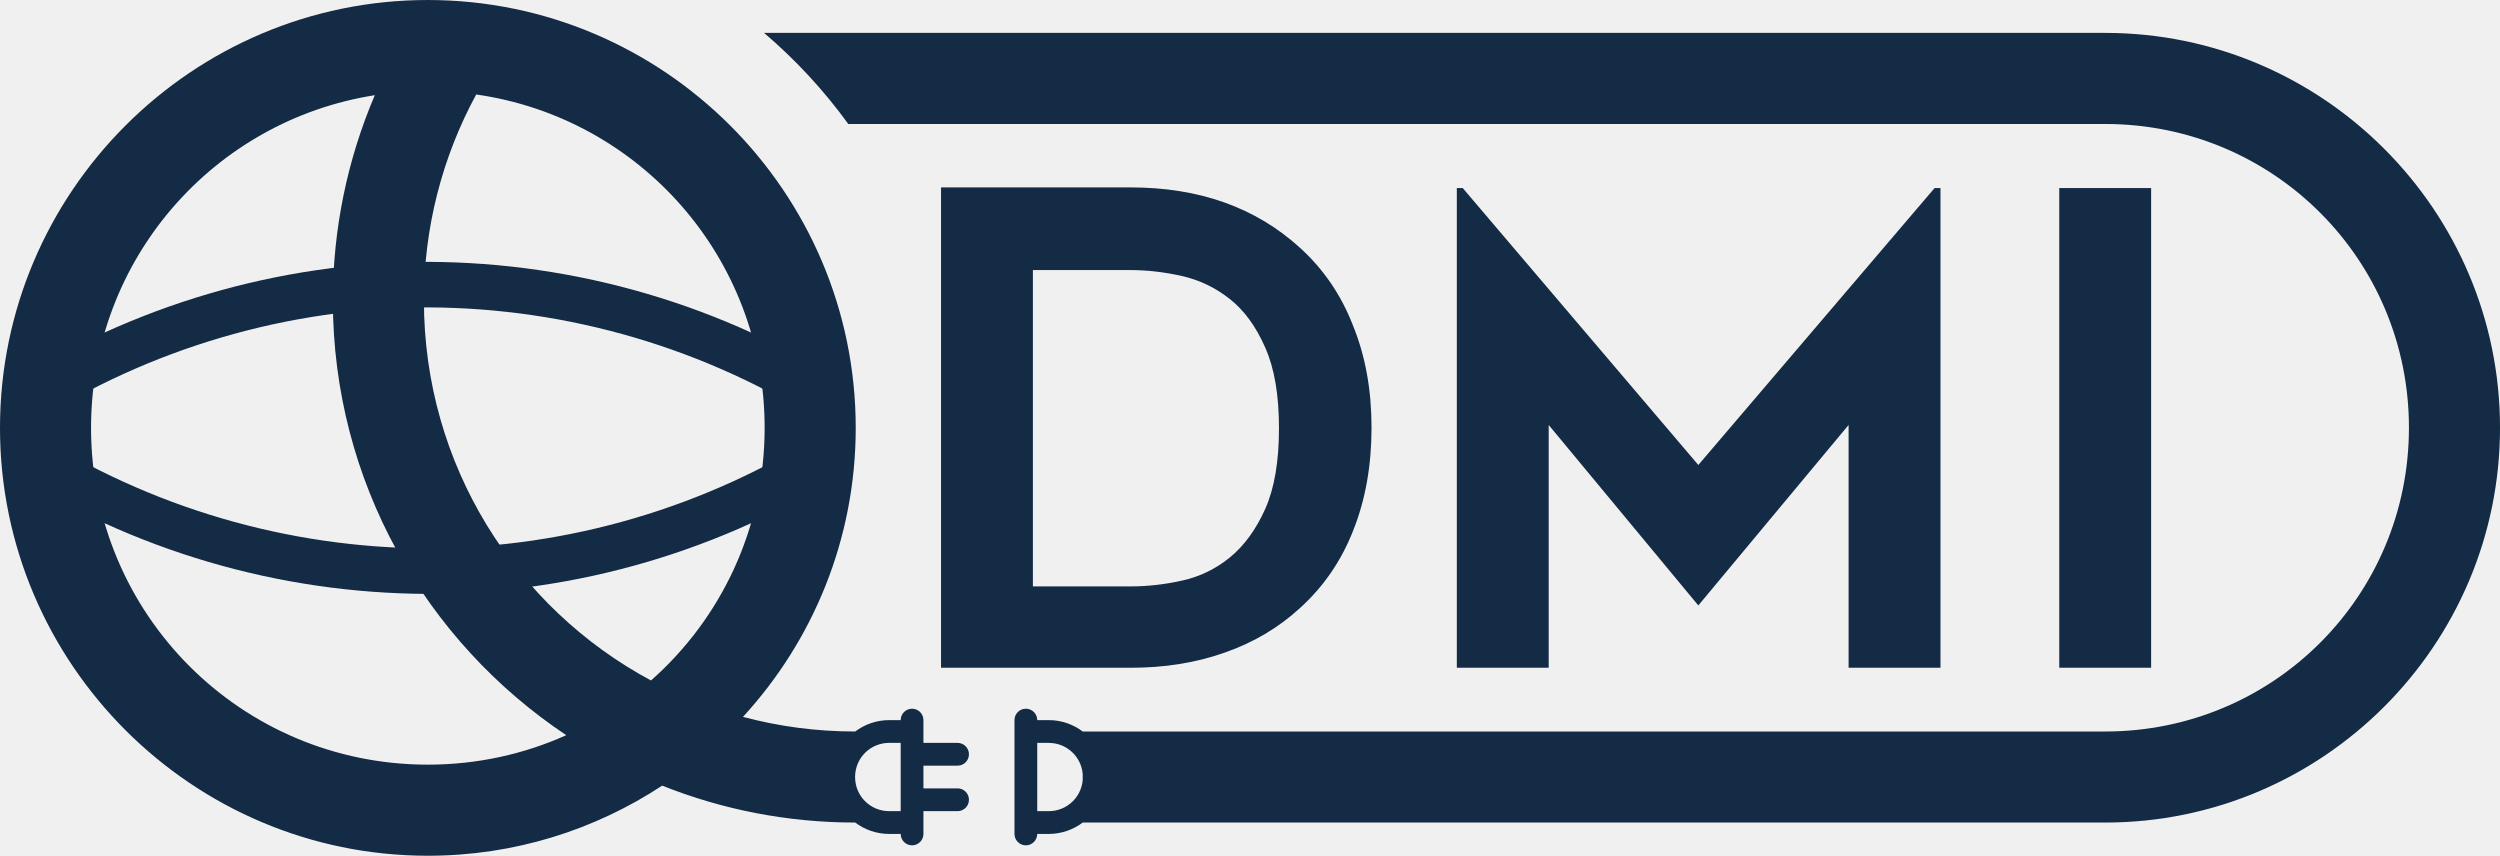
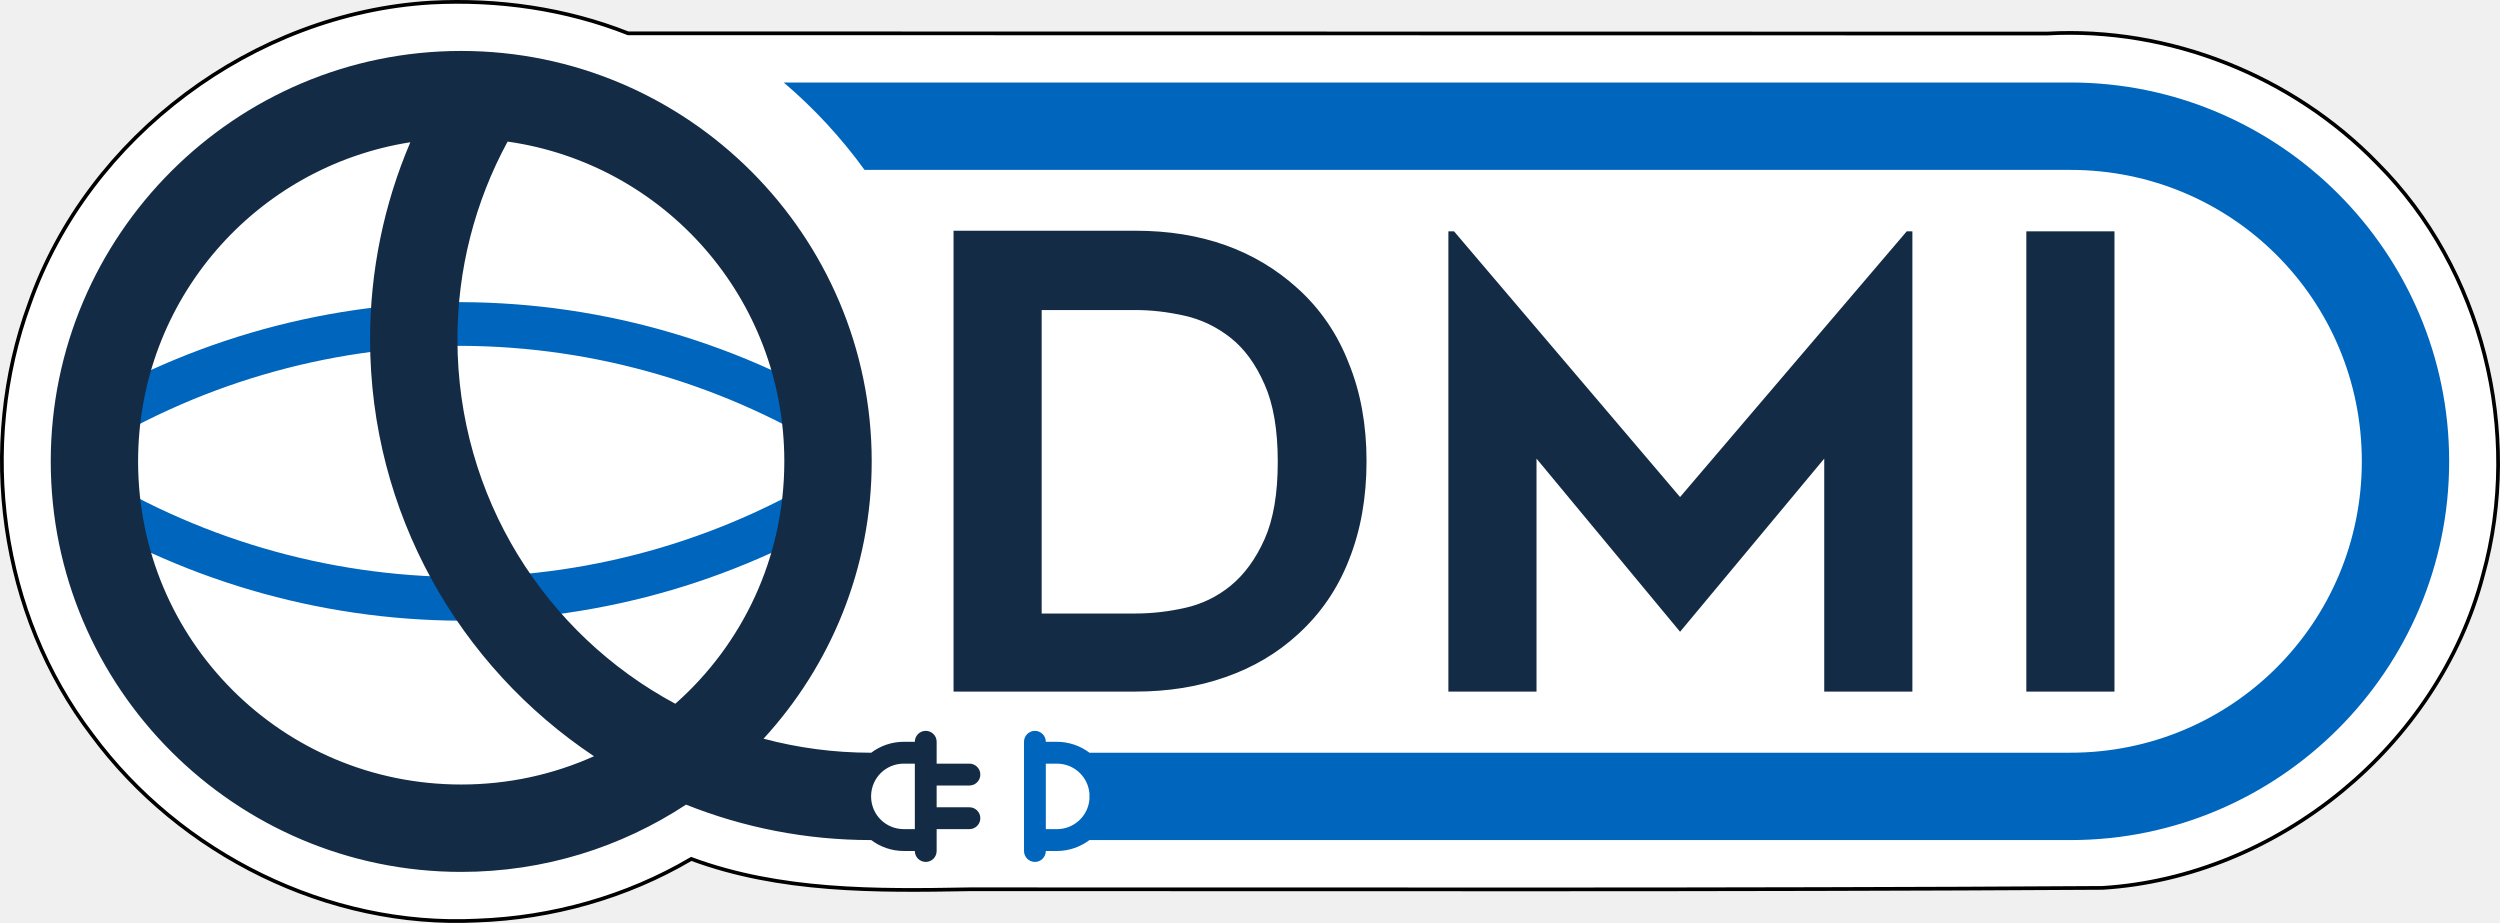
- <svg xmlns="http://www.w3.org/2000/svg" width="487.629" height="166.912" viewBox="0 0 129.018 44.162" id="svg1" overflow="hidden">
-   <defs id="defs1" />
-   <g id="layer1" transform="translate(-40.6423 -128.025)">
-     <g id="g86-8" transform="translate(-218.938 -0.0153646)">
-       <path d="M299.012 129.738C300.64 131.126 302.1 132.705 303.358 134.439L368.224 134.439C376.909 134.439 383.899 141.43 383.899 150.115 383.899 158.801 376.909 165.791 368.224 165.791L315.456 165.791C314.965 165.422 314.356 165.203 313.699 165.203L313.109 165.203C313.109 164.879 312.846 164.616 312.522 164.615 312.521 164.615 312.521 164.615 312.52 164.615 312.197 164.616 311.935 164.879 311.935 165.203L311.935 171.078C311.935 171.402 312.197 171.665 312.52 171.666 312.845 171.666 313.108 171.404 313.109 171.079 313.109 171.079 313.109 171.078 313.109 171.078L313.699 171.078C314.356 171.078 314.965 170.859 315.456 170.49L368.224 170.49C379.449 170.49 388.599 161.341 388.599 150.115 388.599 138.89 379.449 129.738 368.224 129.738ZM281.656 141.554C273.949 141.581 266.409 143.801 259.917 147.955L261.183 149.934C267.298 146.021 274.401 143.93 281.66 143.904 288.92 143.93 296.022 146.021 302.138 149.934L303.404 147.955C296.912 143.801 289.371 141.581 281.664 141.554L281.66 141.554ZM261.183 150.31 259.917 152.289C266.409 156.443 273.949 158.663 281.656 158.69L281.66 158.69 281.664 158.69C289.371 158.663 296.911 156.443 303.403 152.289L302.137 150.31C296.022 154.222 288.92 156.314 281.661 156.34 274.401 156.314 267.299 154.222 261.183 150.31ZM313.109 166.379 313.699 166.379C314.628 166.379 315.38 167.081 315.456 167.989L315.456 168.293C315.38 169.2 314.628 169.902 313.699 169.902L313.109 169.902Z" id="path12-6-0-3" stroke="none" stroke-width="2.35" stroke-linecap="butt" stroke-linejoin="miter" stroke-miterlimit="10" fill="#142B45" fill-opacity="1" display="inline" overflow="visible" stop-color="#000000" baseline-shift="baseline" />
-       <path d="M281.66 128.041C269.493 128.041 259.58 137.954 259.58 150.121 259.58 162.288 269.493 172.203 281.66 172.203 286.12 172.203 290.277 170.871 293.754 168.584 296.835 169.814 300.195 170.49 303.709 170.49L303.709 170.485C304.201 170.857 304.812 171.078 305.472 171.078L306.062 171.078C306.062 171.402 306.325 171.666 306.65 171.666 306.974 171.665 307.236 171.401 307.236 171.078L307.236 169.902 308.997 169.902C309.322 169.902 309.585 169.639 309.585 169.314 309.586 168.989 309.322 168.726 308.997 168.726L307.236 168.726 307.236 167.554 308.997 167.554C309.322 167.555 309.585 167.291 309.585 166.967 309.586 166.642 309.322 166.378 308.997 166.379L307.236 166.379 307.236 165.203C307.236 164.879 306.974 164.616 306.65 164.615 306.325 164.615 306.062 164.878 306.062 165.203L305.472 165.203C304.812 165.203 304.201 165.424 303.709 165.795L303.709 165.791C301.707 165.791 299.768 165.529 297.924 165.036 301.534 161.103 303.742 155.863 303.742 150.121 303.742 137.954 293.828 128.041 281.66 128.041ZM284.156 132.916C292.593 134.12 299.041 141.342 299.041 150.121 299.041 155.323 296.777 159.978 293.177 163.158 286.192 159.411 281.457 152.043 281.457 143.539 281.457 139.821 282.388 136.17 284.156 132.916ZM278.923 132.953C277.5 136.286 276.758 139.886 276.758 143.539 276.758 152.889 281.548 161.146 288.803 165.981 286.626 166.959 284.209 167.502 281.66 167.502 272.033 167.502 264.279 159.748 264.279 150.121 264.279 141.426 270.605 134.259 278.923 132.953ZM308.144 137.712 308.144 162.502 317.931 162.502C319.693 162.502 321.307 162.243 322.775 161.723 324.265 161.204 325.563 160.436 326.669 159.42 327.888 158.314 328.803 156.982 329.412 155.424 330.045 153.844 330.361 152.071 330.361 150.107 330.361 148.165 330.045 146.416 329.412 144.858 328.803 143.277 327.888 141.934 326.669 140.828 324.389 138.75 321.476 137.712 317.931 137.712ZM334.763 137.746 334.763 162.502 339.504 162.502 339.504 149.972 347.226 159.285 354.981 149.972 354.981 162.502 359.723 162.502 359.723 137.746 359.418 137.746 347.226 152.037 335.068 137.746ZM365.853 137.746 365.853 162.502 370.594 162.502 370.594 137.746ZM312.885 141.979 317.931 141.979C318.789 141.979 319.67 142.081 320.573 142.284 321.476 142.487 322.3 142.882 323.045 143.469 323.79 144.056 324.4 144.892 324.874 145.976 325.348 147.037 325.585 148.425 325.585 150.141 325.585 151.857 325.348 153.245 324.874 154.306 324.4 155.368 323.79 156.203 323.045 156.813 322.323 157.4 321.51 157.795 320.607 157.998 319.704 158.201 318.812 158.303 317.931 158.303L312.885 158.303ZM305.472 166.378 306.062 166.378 306.062 166.966 306.062 166.967 306.062 166.967 306.062 169.313 306.062 169.314 306.062 169.315 306.062 169.902 305.472 169.902C304.503 169.902 303.727 169.138 303.709 168.174L303.709 168.106C303.727 167.142 304.503 166.379 305.472 166.378Z" id="path86-0" stroke="none" stroke-linecap="butt" stroke-linejoin="miter" stroke-miterlimit="10" fill="#142B45" fill-opacity="1" display="inline" overflow="visible" opacity="1" stop-color="#000000" stop-opacity="1" baseline-shift="baseline" />
+ <svg xmlns="http://www.w3.org/2000/svg" viewBox="0 0 134.482 49.647" id="svg1" overflow="hidden">
+   <g id="layer1" transform="translate(-260.491 -128.026)">
+     <g id="g6" transform="translate(2.72965 2.74018)">
+       <path d="M280.951 125.424C271.416 125.988 262.511 132.601 259.344 141.635 256.537 149.276 257.747 158.318 262.71 164.811 267.45 171.23 275.419 175.204 283.426 174.806 287.458 174.664 291.464 173.541 294.945 171.49 299.716 173.257 304.879 173.216 309.893 173.123 330.218 173.113 350.545 173.174 370.869 173.048 380.302 172.458 388.931 165.377 391.327 156.229 393.474 148.535 391.317 139.751 385.648 134.078 381.078 129.366 374.45 126.723 367.888 127.09 342.441 127.086 316.994 127.082 291.547 127.078 288.193 125.753 284.545 125.234 280.951 125.424Z" id="path1" stroke="#000000" stroke-width="0.2" stroke-miterlimit="10" stroke-dasharray="" fill="#FFFFFF" display="inline" overflow="visible" stop-color="#000000" baseline-shift="baseline" />
+       <path d="M299.922 129.724C301.55 131.111 303.011 132.69 304.268 134.425L369.134 134.425C377.82 134.425 384.81 141.415 384.81 150.101 384.81 158.786 377.82 165.776 369.134 165.776L316.366 165.776C315.876 165.408 315.267 165.189 314.609 165.189L314.019 165.189C314.02 164.864 313.757 164.601 313.432 164.601 313.432 164.601 313.432 164.601 313.431 164.601 313.107 164.602 312.845 164.865 312.846 165.189L312.846 171.063C312.845 171.387 313.107 171.65 313.431 171.651 313.756 171.652 314.019 171.389 314.019 171.064 314.019 171.064 314.019 171.064 314.019 171.063L314.609 171.063C315.267 171.063 315.876 170.844 316.366 170.476L369.134 170.476C380.36 170.476 389.509 161.326 389.509 150.101 389.509 138.875 380.36 129.724 369.134 129.724ZM282.567 141.539C274.86 141.566 267.32 143.787 260.828 147.94L262.094 149.919C268.209 146.007 275.311 143.916 282.571 143.889 289.831 143.916 296.933 146.007 303.048 149.919L304.314 147.94C297.822 143.787 290.282 141.566 282.575 141.539L282.571 141.539ZM262.094 150.295 260.828 152.275C267.32 156.428 274.86 158.648 282.567 158.675L282.571 158.675 282.575 158.675C290.282 158.648 297.822 156.428 304.314 152.275L303.048 150.295C296.933 154.208 289.831 156.299 282.571 156.326 275.312 156.299 268.209 154.207 262.094 150.295ZM314.019 166.364 314.609 166.364C315.538 166.364 316.29 167.066 316.366 167.974L316.366 168.278C316.29 169.186 315.538 169.888 314.609 169.888L314.019 169.888Z" id="path12-6-0" stroke="none" stroke-width="2.35" stroke-miterlimit="10" stroke-dasharray="" fill="#0065BD" display="inline" overflow="visible" stop-color="#000000" baseline-shift="baseline" />
+       <path d="M282.571 128.026C270.404 128.026 260.491 137.939 260.491 150.106 260.491 162.274 270.404 172.188 282.571 172.188 287.031 172.188 291.188 170.856 294.665 168.569 297.746 169.799 301.106 170.476 304.62 170.476L304.62 170.471C305.112 170.842 305.723 171.063 306.383 171.063L306.973 171.063C306.972 171.388 307.236 171.651 307.561 171.651 307.885 171.65 308.147 171.387 308.146 171.063L308.146 169.887 309.908 169.887C310.233 169.888 310.496 169.624 310.496 169.3 310.496 168.975 310.233 168.711 309.908 168.712L308.146 168.712 308.146 167.54 309.908 167.54C310.233 167.54 310.496 167.277 310.496 166.952 310.496 166.627 310.233 166.364 309.908 166.364L308.146 166.364 308.146 165.188C308.147 164.864 307.885 164.601 307.561 164.6 307.236 164.6 306.972 164.863 306.973 165.188L306.383 165.188C305.723 165.188 305.112 165.409 304.62 165.781L304.62 165.777C302.618 165.777 300.678 165.514 298.835 165.022 302.445 161.088 304.653 155.848 304.653 150.107 304.653 137.94 294.738 128.026 282.571 128.026ZM285.067 132.902C293.504 134.105 299.952 141.327 299.952 150.106 299.952 155.308 297.688 159.963 294.088 163.143 287.103 159.396 282.368 152.028 282.368 143.524 282.368 139.806 283.299 136.156 285.067 132.902ZM279.834 132.938C278.411 136.271 277.669 139.872 277.669 143.524 277.668 152.875 282.459 161.131 289.713 165.966 287.536 166.944 285.12 167.487 282.571 167.487 272.944 167.487 265.19 159.734 265.19 150.106 265.19 141.411 271.516 134.244 279.834 132.938ZM309.055 137.697 309.055 162.488 318.842 162.488C320.603 162.488 322.218 162.228 323.685 161.709 325.176 161.19 326.473 160.422 327.58 159.406 328.799 158.299 329.714 156.967 330.323 155.409 330.955 153.829 331.271 152.057 331.271 150.092 331.271 148.151 330.955 146.401 330.323 144.843 329.714 143.263 328.799 141.919 327.58 140.813 325.299 138.736 322.387 137.697 318.842 137.697ZM335.674 137.731 335.674 162.488 340.415 162.488 340.415 149.957 348.137 159.27 355.892 149.957 355.892 162.488 360.634 162.488 360.634 137.731 360.329 137.731 348.137 152.023 335.979 137.731ZM366.763 137.731 366.763 162.488 371.505 162.488 371.505 137.731ZM313.796 141.964 318.842 141.964C319.7 141.964 320.581 142.066 321.484 142.269 322.387 142.472 323.211 142.868 323.956 143.455 324.701 144.042 325.311 144.877 325.785 145.961 326.259 147.022 326.496 148.41 326.496 150.126 326.496 151.842 326.259 153.231 325.785 154.292 325.311 155.353 324.701 156.188 323.956 156.798 323.234 157.385 322.421 157.78 321.518 157.983 320.614 158.187 319.723 158.288 318.842 158.288L313.796 158.288ZM306.383 166.364 306.973 166.364 306.973 166.951 306.973 166.952 306.973 166.952 306.973 169.298 306.973 169.299 306.973 169.3 306.973 169.887 306.383 169.887C305.414 169.887 304.638 169.124 304.62 168.16L304.62 168.091C304.638 167.127 305.414 166.364 306.383 166.364Z" id="path86" stroke-miterlimit="10" fill="#142B45" display="inline" overflow="visible" stop-color="#000000" baseline-shift="baseline" />
    </g>
  </g>
</svg>
